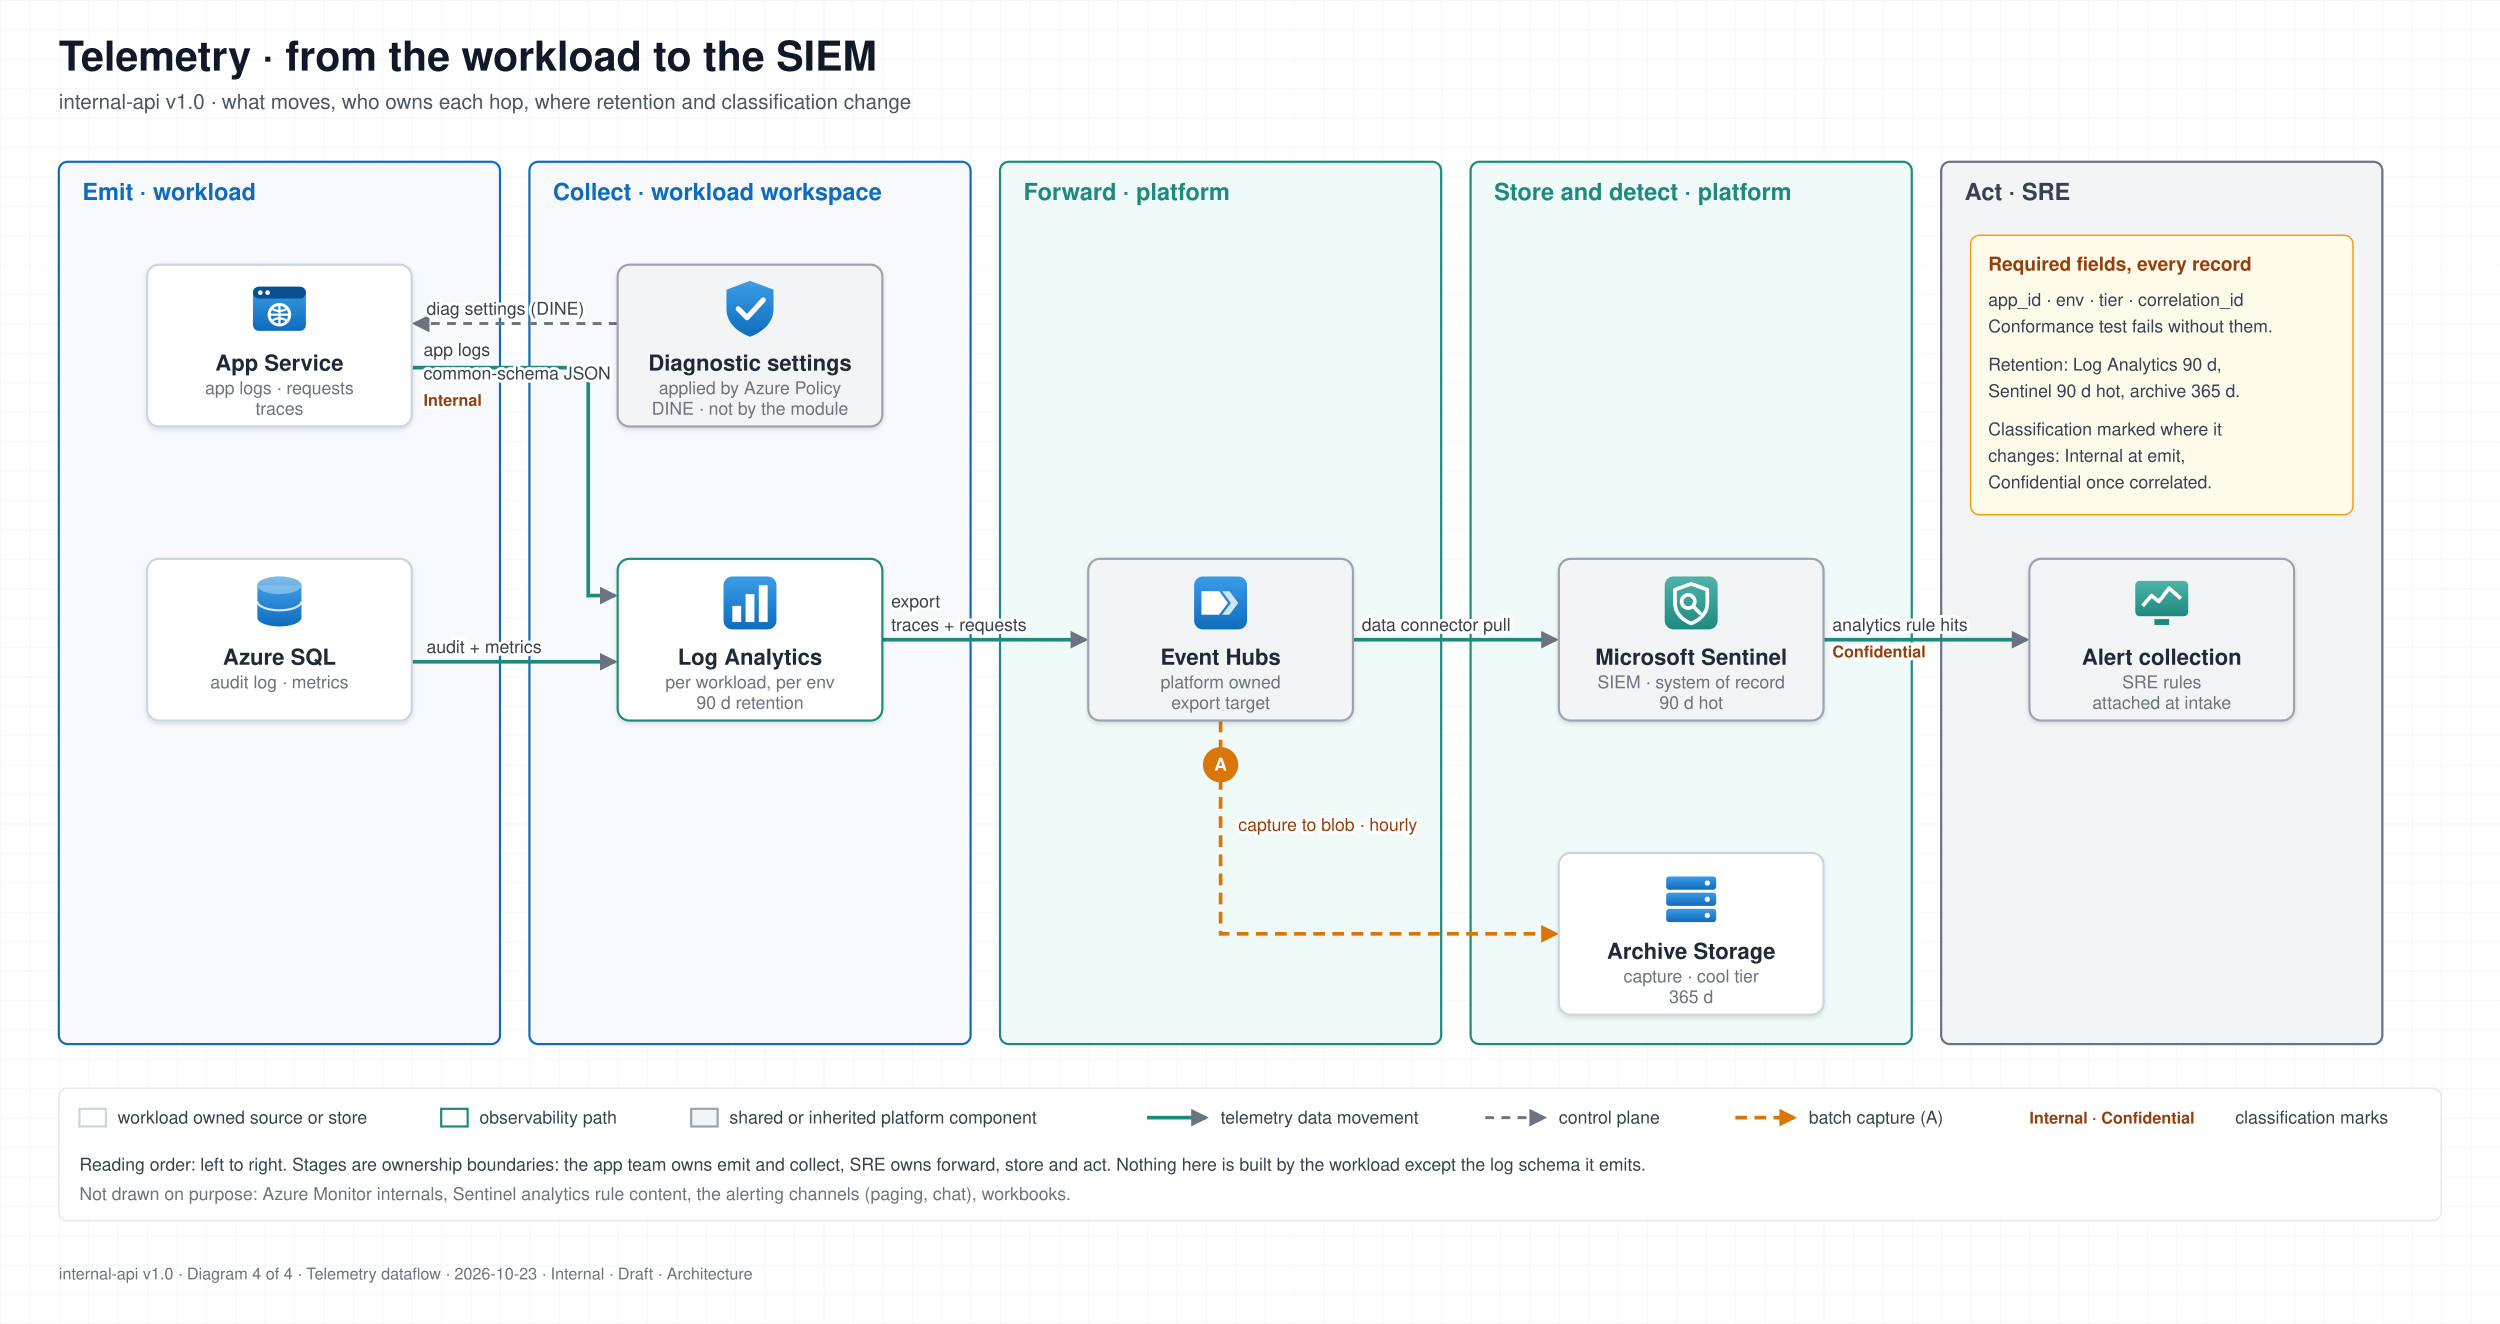
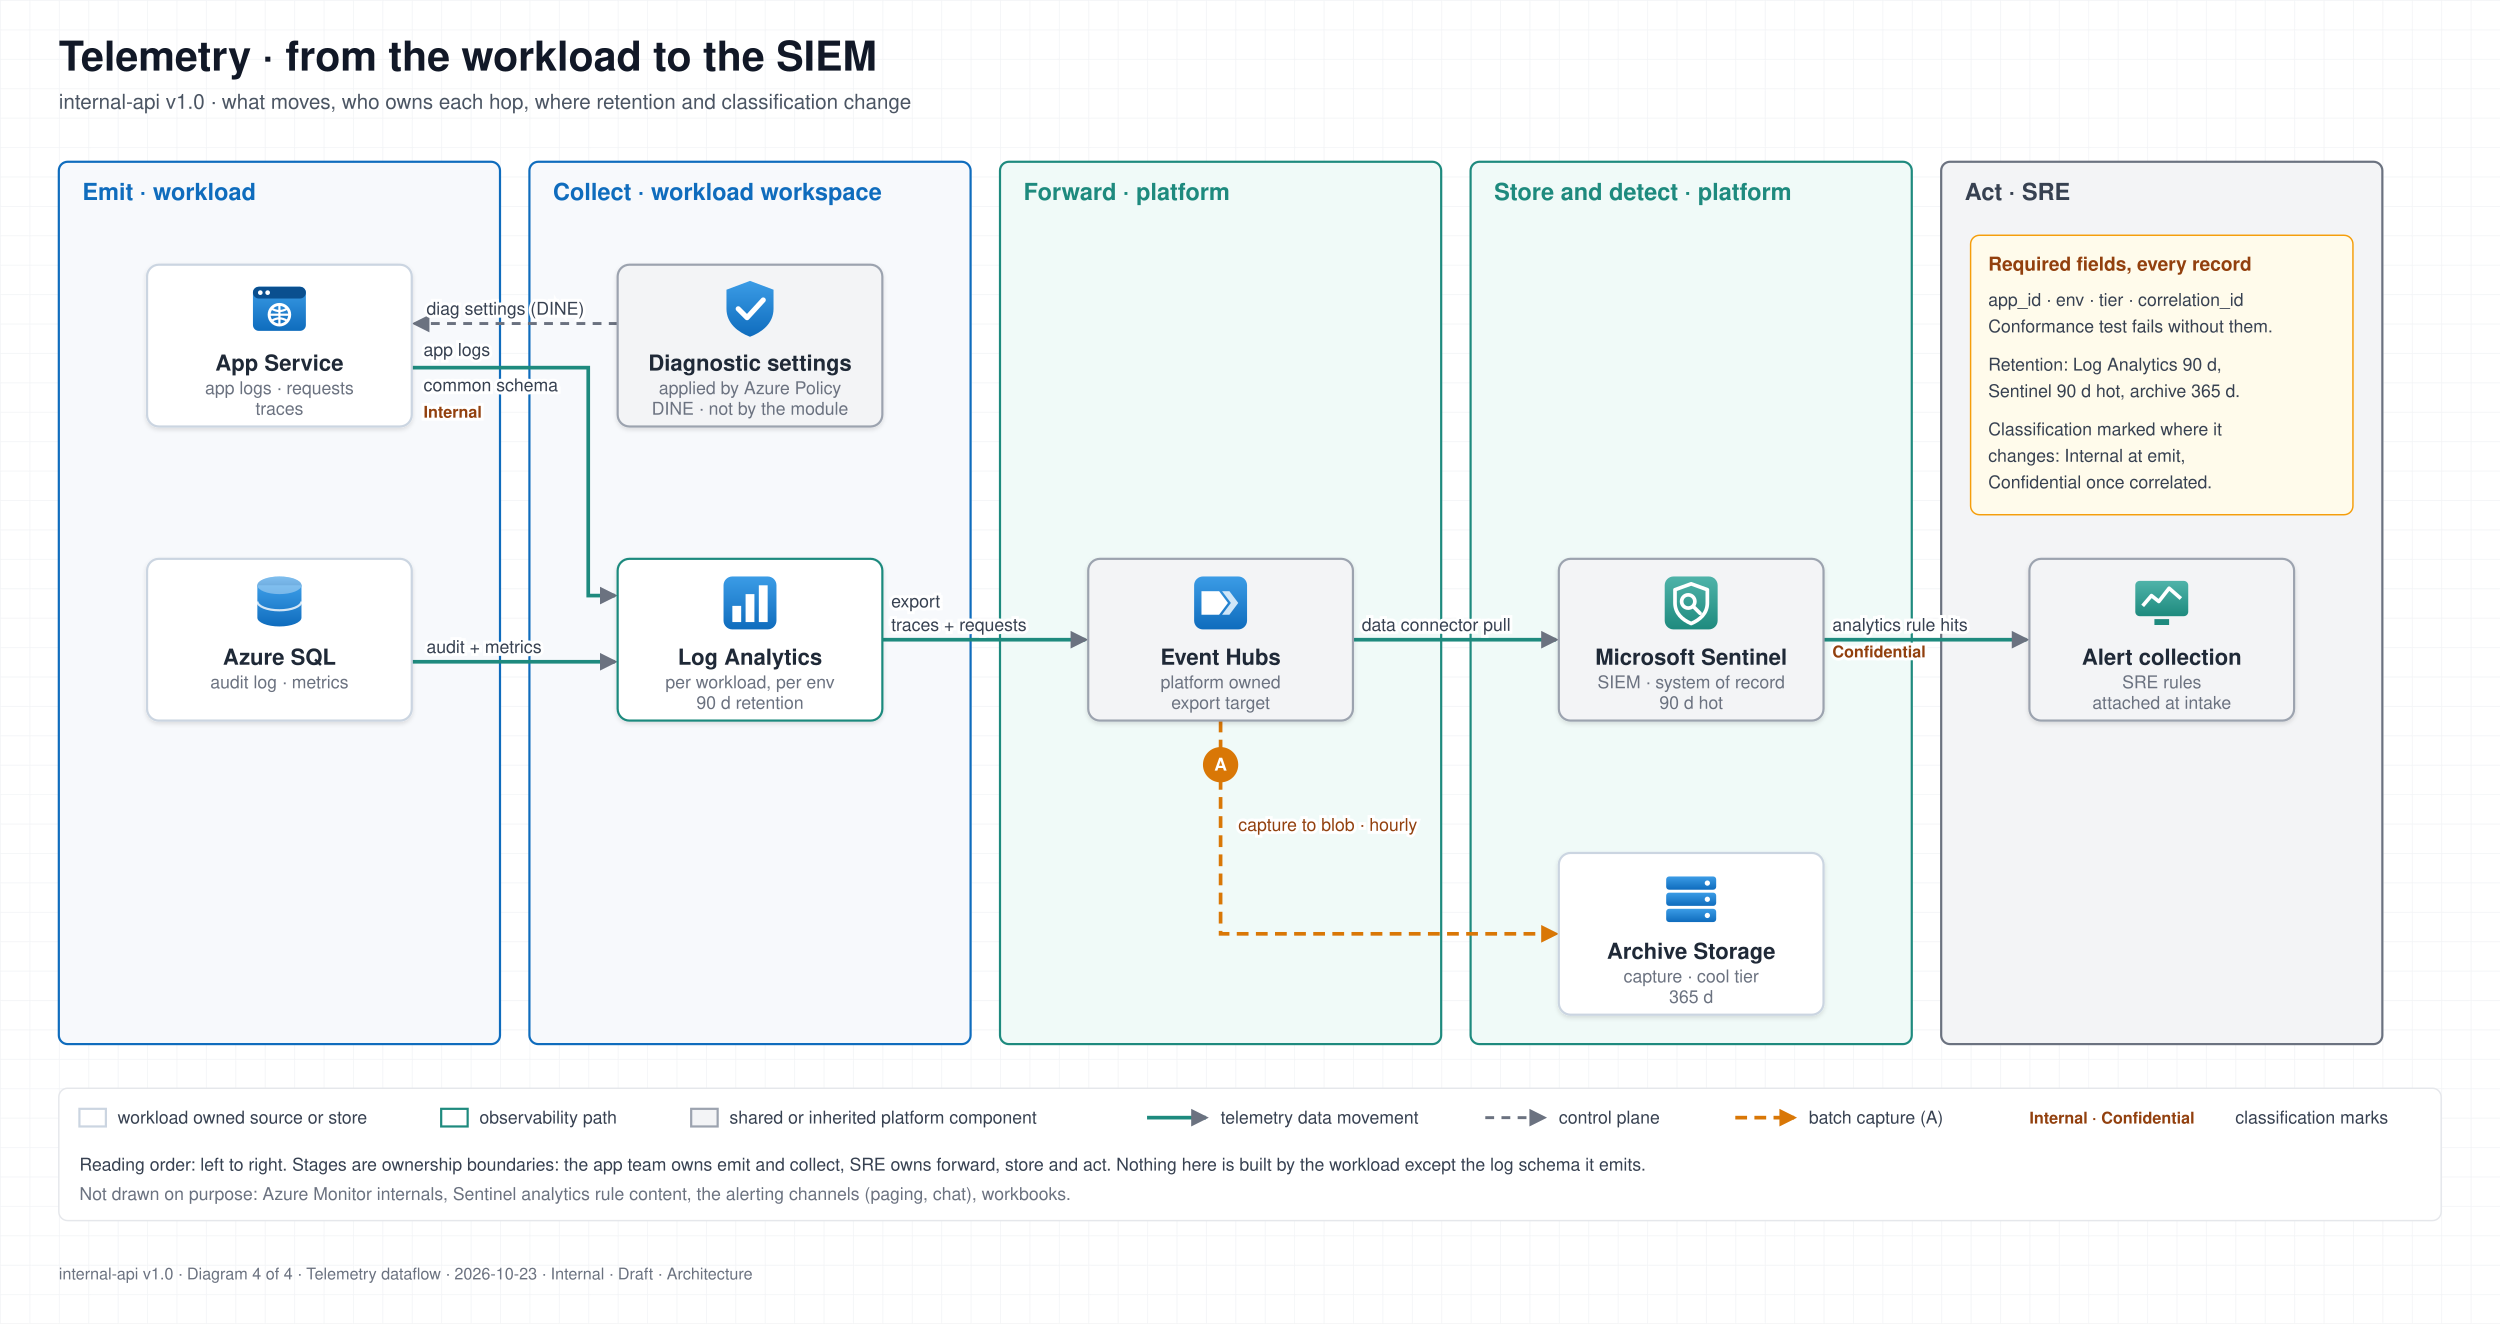
<svg xmlns="http://www.w3.org/2000/svg" width="1700" height="900" viewBox="0 0 1700 900" font-family="Segoe UI, Helvetica, Arial, sans-serif" data-plan="plan.json">
  <defs>
    <marker id="ab" markerWidth="12" markerHeight="12" refX="10" refY="6" orient="auto" markerUnits="userSpaceOnUse">
      <path d="M0,0 L12,6 L0,12 z" fill="#0F4C81" />
    </marker>
    <marker id="ao" markerWidth="12" markerHeight="12" refX="10" refY="6" orient="auto" markerUnits="userSpaceOnUse">
      <path d="M0,0 L12,6 L0,12 z" fill="#D97706" />
    </marker>
    <marker id="ag" markerWidth="12" markerHeight="12" refX="10" refY="6" orient="auto" markerUnits="userSpaceOnUse">
      <path d="M0,0 L12,6 L0,12 z" fill="#6B7280" />
    </marker>
    <marker id="agb" markerWidth="12" markerHeight="12" refX="2" refY="6" orient="auto" markerUnits="userSpaceOnUse">
      <path d="M12,0 L0,6 L12,12 z" fill="#6B7280" />
    </marker>
    <filter id="sh" x="-5%" y="-5%" width="110%" height="120%">
      <feDropShadow dx="0" dy="1.5" stdDeviation="1.5" flood-color="#000" flood-opacity="0.12" />
    </filter>
    <linearGradient id="az" x1="0" y1="0" x2="0" y2="1">
      <stop offset="0" stop-color="#3B9CE6" />
      <stop offset="1" stop-color="#0F6CBD" />
    </linearGradient>
    <linearGradient id="az2" x1="0" y1="0" x2="0" y2="1">
      <stop offset="0" stop-color="#4FB3A9" />
      <stop offset="1" stop-color="#1E8A7E" />
    </linearGradient>
    <linearGradient id="or" x1="0" y1="0" x2="0" y2="1">
      <stop offset="0" stop-color="#F6A623" />
      <stop offset="1" stop-color="#D97706" />
    </linearGradient>
    <linearGradient id="gy" x1="0" y1="0" x2="0" y2="1">
      <stop offset="0" stop-color="#9CA3AF" />
      <stop offset="1" stop-color="#6B7280" />
    </linearGradient>
    <linearGradient id="pu" x1="0" y1="0" x2="0" y2="1">
      <stop offset="0" stop-color="#9F7AEA" />
      <stop offset="1" stop-color="#6D44C9" />
    </linearGradient>
    <symbol id="i-user" viewBox="0 0 44 44">
      <circle cx="22" cy="14" r="9" fill="url(#az)" />
      <path d="M5 42 C5 29 39 29 39 42 Z" fill="url(#az)" />
    </symbol>
    <symbol id="i-edge" viewBox="0 0 44 44">
      <path d="M12 34 a8 8 0 0 1 -1 -16 a10 10 0 0 1 19 -4 a8 8 0 0 1 6 14 a6 6 0 0 1 -2 6 Z" fill="url(#or)" />
      <path d="M14 30 h16" stroke="#FFF" stroke-width="3" stroke-linecap="round" />
    </symbol>
    <symbol id="i-apim" viewBox="0 0 44 44">
      <path d="M22 3 L39 12.5 V31.5 L22 41 L5 31.5 V12.5 Z" fill="url(#az)" />
      <text x="22" y="26" font-size="11" font-weight="700" fill="#FFF" text-anchor="middle" font-family="Helvetica">API</text>
    </symbol>
    <symbol id="i-app" viewBox="0 0 44 44">
      <rect x="4" y="7" width="36" height="30" rx="4" fill="url(#az)" />
      <rect x="4" y="7" width="36" height="8" rx="4" fill="#0A4F8F" />
      <circle cx="9" cy="11" r="1.6" fill="#FFF" />
      <circle cx="14" cy="11" r="1.6" fill="#FFF" />
      <circle cx="22" cy="26" r="7" fill="none" stroke="#FFF" stroke-width="2" />
      <path d="M15 26 h14 M22 19 v14 M17 22 q5 3 10 0 M17 30 q5 -3 10 0" stroke="#FFF" stroke-width="1.5" fill="none" />
    </symbol>
    <symbol id="i-func" viewBox="0 0 44 44">
      <rect x="4" y="4" width="36" height="36" rx="6" fill="url(#or)" />
      <path d="M25 7 L13 25 h9 l-3 12 L32 19 h-9 Z" fill="#FFF" />
    </symbol>
    <symbol id="i-cosmos" viewBox="0 0 44 44">
      <circle cx="22" cy="22" r="13" fill="url(#az)" />
      <ellipse cx="22" cy="22" rx="20" ry="7" fill="none" stroke="#0A4F8F" stroke-width="2.5" transform="rotate(-25 22 22)" />
      <circle cx="34" cy="12" r="3" fill="#F6A623" />
    </symbol>
    <symbol id="i-search" viewBox="0 0 44 44">
      <circle cx="18" cy="18" r="12" fill="url(#az)" />
      <circle cx="18" cy="18" r="6" fill="none" stroke="#FFF" stroke-width="2.5" />
      <path d="M27 27 L39 39" stroke="#0A4F8F" stroke-width="6" stroke-linecap="round" />
    </symbol>
    <symbol id="i-openai" viewBox="0 0 44 44">
      <rect x="4" y="4" width="36" height="36" rx="8" fill="url(#az2)" />
      <path d="M22 9 L25 19 L35 22 L25 25 L22 35 L19 25 L9 22 L19 19 Z" fill="#FFF" />
      <circle cx="32" cy="12" r="2.5" fill="#FFF" />
    </symbol>
    <symbol id="i-doc" viewBox="0 0 44 44">
      <path d="M10 4 h16 l10 10 v26 h-26 Z" fill="url(#az2)" />
      <path d="M26 4 v10 h10" fill="#1E8A7E" />
      <path d="M15 20 h14 M15 26 h14 M15 32 h9" stroke="#FFF" stroke-width="2.2" stroke-linecap="round" />
    </symbol>
    <symbol id="i-speech" viewBox="0 0 44 44">
      <rect x="15" y="5" width="14" height="22" rx="7" fill="url(#az2)" />
      <path d="M10 20 a12 12 0 0 0 24 0" fill="none" stroke="#1E8A7E" stroke-width="3" />
      <path d="M22 32 v7 M15 39 h14" stroke="#1E8A7E" stroke-width="3" stroke-linecap="round" />
    </symbol>
    <symbol id="i-kv" viewBox="0 0 44 44">
      <circle cx="16" cy="16" r="11" fill="url(#or)" />
      <circle cx="16" cy="16" r="4" fill="#FFF" />
      <path d="M24 24 L38 38 M31 31 l4 -4 M35 35 l4 -4" stroke="#D97706" stroke-width="5" stroke-linecap="round" />
    </symbol>
    <symbol id="i-storage" viewBox="0 0 44 44">
      <rect x="5" y="8" width="34" height="9" rx="2" fill="url(#az)" />
      <rect x="5" y="19" width="34" height="9" rx="2" fill="url(#az)" />
      <rect x="5" y="30" width="34" height="9" rx="2" fill="url(#az)" />
      <circle cx="33" cy="12.5" r="1.8" fill="#FFF" />
      <circle cx="33" cy="23.5" r="1.8" fill="#FFF" />
      <circle cx="33" cy="34.5" r="1.8" fill="#FFF" />
    </symbol>
    <symbol id="i-ai" viewBox="0 0 44 44">
      <circle cx="22" cy="22" r="18" fill="url(#pu)" />
      <path d="M8 24 h7 l4 -9 l6 16 l4 -10 l3 3 h4" fill="none" stroke="#FFF" stroke-width="2.5" stroke-linejoin="round" />
    </symbol>
    <symbol id="i-law" viewBox="0 0 44 44">
      <rect x="4" y="4" width="36" height="36" rx="6" fill="url(#az)" />
      <rect x="10" y="24" width="6" height="11" fill="#FFF" />
      <rect x="19" y="16" width="6" height="19" fill="#FFF" />
      <rect x="28" y="10" width="6" height="25" fill="#FFF" />
    </symbol>
    <symbol id="i-eh" viewBox="0 0 44 44">
      <rect x="4" y="4" width="36" height="36" rx="6" fill="url(#az)" />
      <path d="M9 14 h12 l6 8 l-6 8 h-12 Z" fill="#FFF" />
      <path d="M23 14 h5 l6 8 l-6 8 h-5 l6 -8 Z" fill="#CFE6F8" />
    </symbol>
    <symbol id="i-siem" viewBox="0 0 44 44">
      <rect x="4" y="4" width="36" height="36" rx="6" fill="url(#az2)" />
      <path d="M22 9 L33 13 V22 C33 29 28 33.5 22 36 C16 33.5 11 29 11 22 V13 Z" fill="none" stroke="#FFF" stroke-width="2.5" stroke-linejoin="round" />
      <circle cx="20" cy="21" r="4.5" fill="none" stroke="#FFF" stroke-width="2.5" />
      <path d="M23.5 24.5 L28 29" stroke="#FFF" stroke-width="2.5" stroke-linecap="round" />
    </symbol>
    <symbol id="i-policy" viewBox="0 0 44 44">
      <path d="M22 3 L38 9 V22 C38 32 30 38 22 41 C14 38 6 32 6 22 V9 Z" fill="url(#az)" />
      <path d="M14 22 l6 6 l11 -12" fill="none" stroke="#FFF" stroke-width="3.5" stroke-linecap="round" stroke-linejoin="round" />
    </symbol>
    <symbol id="i-cmdb" viewBox="0 0 44 44">
      <ellipse cx="22" cy="10" rx="15" ry="6" fill="#0A4F8F" />
      <path d="M7 10 v24 a15 6 0 0 0 30 0 V10" fill="url(#az)" />
      <ellipse cx="22" cy="10" rx="15" ry="6" fill="#3B9CE6" />
    </symbol>
    <symbol id="i-idp" viewBox="0 0 44 44">
      <circle cx="22" cy="22" r="18" fill="url(#az)" />
      <circle cx="22" cy="22" r="9" fill="none" stroke="#FFF" stroke-width="3" />
      <circle cx="22" cy="22" r="3" fill="#FFF" />
    </symbol>
    <symbol id="i-nva" viewBox="0 0 44 44">
      <rect x="4" y="8" width="36" height="28" rx="3" fill="#B91C1C" />
      <path d="M4 17 h36 M4 26 h36 M16 8 v9 M28 17 v9 M16 26 v10" stroke="#FFF" stroke-width="2" />
    </symbol>
    <symbol id="i-dns" viewBox="0 0 44 44">
      <circle cx="22" cy="22" r="18" fill="url(#az)" />
      <ellipse cx="22" cy="22" rx="8" ry="18" fill="none" stroke="#FFF" stroke-width="2" />
      <path d="M4 22 h36 M7 13 h30 M7 31 h30" stroke="#FFF" stroke-width="2" />
    </symbol>
    <symbol id="i-pe" viewBox="0 0 20 20">
      <circle cx="10" cy="10" r="9" fill="#FFF" stroke="#0F6CBD" stroke-width="2.5" />
      <circle cx="10" cy="10" r="3.5" fill="#0F6CBD" />
    </symbol>
    <pattern id="grid" width="20" height="20" patternUnits="userSpaceOnUse">
      <path d="M20 0 H0 V20" fill="none" stroke="#E9ECF0" stroke-width="1" />
    </pattern>
    <symbol id="i-dns-lb" viewBox="0 0 44 44">
      <circle cx="22" cy="22" r="18" fill="url(#or)" />
      <circle cx="22" cy="11" r="3.5" fill="#FFF" />
      <path d="M22 14.5 V21 M11 21 H33 M11 21 V28 M22 21 V28 M33 21 V28" fill="none" stroke="#FFF" stroke-width="2.5" stroke-linecap="round" />
      <circle cx="11" cy="31" r="3" fill="#FFF" />
      <circle cx="22" cy="31" r="3" fill="#FFF" />
      <circle cx="33" cy="31" r="3" fill="#FFF" />
    </symbol>
    <symbol id="i-switch" viewBox="0 0 44 44">
      <rect x="4" y="12" width="36" height="20" rx="3" fill="#1BA0D7" />
      <path d="M11 22h8M11 19l3 3-3 3M33 22h-8M33 19l-3 3 3 3" stroke="#fff" stroke-width="2" fill="none" stroke-linecap="round" />
    </symbol>
    <symbol id="i-router" viewBox="0 0 44 44">
      <circle cx="22" cy="22" r="18" fill="#1BA0D7" />
      <path d="M12 18h20M28 14l4 4-4 4M32 26H12M16 22l-4 4 4 4" stroke="#fff" stroke-width="2.2" fill="none" stroke-linecap="round" />
    </symbol>
    <symbol id="i-firewall" viewBox="0 0 44 44">
      <rect x="4" y="8" width="36" height="28" rx="3" fill="#C0392B" />
      <path d="M4 17h36M4 27h36M16 8v9M28 8v9M10 17v10M22 17v10M34 17v10M16 27v9M28 27v9" stroke="#fff" stroke-width="2" />
    </symbol>
    <symbol id="i-lb" viewBox="0 0 44 44">
      <rect x="14" y="4" width="16" height="12" rx="2" fill="url(#az)" />
      <rect x="3" y="28" width="12" height="12" rx="2" fill="url(#az)" />
      <rect x="16" y="28" width="12" height="12" rx="2" fill="url(#az)" />
      <rect x="29" y="28" width="12" height="12" rx="2" fill="url(#az)" />
      <path d="M22 16v6M22 22H9v6M22 22v6M22 22h13v6" stroke="#0F4C81" stroke-width="2" fill="none" />
    </symbol>
    <symbol id="i-aks" viewBox="0 0 44 44">
      <path d="M22 3l17 10v18L22 41 5 31V13z" fill="url(#az)" />
      <path d="M22 12l9 5v10l-9 5-9-5V17z" fill="#fff" opacity="0.9" />
      <circle cx="22" cy="22" r="3" fill="#0F6CBD" />
    </symbol>
    <symbol id="i-vm" viewBox="0 0 44 44">
      <rect x="4" y="7" width="36" height="24" rx="3" fill="url(#az)" />
      <rect x="8" y="11" width="28" height="16" fill="#fff" opacity="0.9" />
      <rect x="15" y="33" width="14" height="4" fill="#0F6CBD" />
      <rect x="10" y="37" width="24" height="3" fill="#0F6CBD" />
    </symbol>
    <symbol id="i-sql" viewBox="0 0 44 44">
      <ellipse cx="22" cy="10" rx="15" ry="6" fill="url(#az)" />
      <path d="M7 10v22c0 3.3 6.7 6 15 6s15-2.7 15-6V10" fill="url(#az)" />
      <ellipse cx="22" cy="10" rx="15" ry="6" fill="#fff" opacity="0.35" />
      <path d="M7 21c0 3.3 6.7 6 15 6s15-2.7 15-6" stroke="#fff" stroke-width="1.5" fill="none" opacity="0.8" />
    </symbol>
    <symbol id="i-sb" viewBox="0 0 44 44">
      <rect x="4" y="16" width="36" height="12" rx="3" fill="url(#az)" />
      <rect x="8" y="19" width="6" height="6" fill="#fff" />
      <rect x="16" y="19" width="6" height="6" fill="#fff" />
      <rect x="24" y="19" width="6" height="6" fill="#fff" />
      <path d="M33 22h4M35 20l2 2-2 2" stroke="#fff" stroke-width="2" fill="none" />
    </symbol>
    <symbol id="i-redis" viewBox="0 0 44 44">
      <path d="M22 6l16 8-16 8L6 14z" fill="#D82C20" />
      <path d="M6 22l16 8 16-8v6L22 36 6 28z" fill="#A41E11" />
    </symbol>
    <symbol id="i-datacenter" viewBox="0 0 44 44">
      <rect x="6" y="4" width="32" height="36" rx="2" fill="url(#gy)" />
      <rect x="10" y="8" width="24" height="7" fill="#fff" opacity="0.85" />
      <rect x="10" y="18" width="24" height="7" fill="#fff" opacity="0.85" />
      <rect x="10" y="28" width="24" height="7" fill="#fff" opacity="0.85" />
      <circle cx="31" cy="11.5" r="1.5" fill="#16A34A" />
      <circle cx="31" cy="21.5" r="1.5" fill="#16A34A" />
      <circle cx="31" cy="31.5" r="1.5" fill="#16A34A" />
    </symbol>
    <symbol id="i-cloud" viewBox="0 0 44 44">
      <path d="M12 34a8 8 0 0 1-1-15.9A11 11 0 0 1 32 15a7.5 7.5 0 0 1 2 14.8V34z" fill="url(#az)" />
    </symbol>
    <symbol id="i-repo" viewBox="0 0 44 44">
      <rect x="6" y="5" width="32" height="34" rx="4" fill="#24292F" />
      <path d="M14 13h16M14 20h16M14 27h10" stroke="#fff" stroke-width="2.5" stroke-linecap="round" />
    </symbol>
    <symbol id="i-pipeline" viewBox="0 0 44 44">
      <circle cx="9" cy="22" r="5" fill="url(#az)" />
      <circle cx="22" cy="22" r="5" fill="url(#az)" />
      <circle cx="35" cy="22" r="5" fill="url(#az)" />
      <path d="M14 22h3M27 22h3" stroke="#0F4C81" stroke-width="2.5" />
    </symbol>
    <symbol id="i-pim" viewBox="0 0 44 44">
      <circle cx="22" cy="13" r="8" fill="url(#or)" />
      <path d="M6 40c0-11 32-11 32 0z" fill="url(#or)" />
      <circle cx="33" cy="32" r="8" fill="#fff" />
      <path d="M33 27v5l3 2" stroke="#D97706" stroke-width="2" fill="none" stroke-linecap="round" />
    </symbol>
    <symbol id="i-monitor" viewBox="0 0 44 44">
      <rect x="4" y="7" width="36" height="24" rx="3" fill="url(#az2)" />
      <polyline points="9,24 15,17 20,21 27,12 35,19" stroke="#fff" stroke-width="2.5" fill="none" stroke-linejoin="round" />
      <rect x="17" y="33" width="10" height="4" fill="#1E8A7E" />
    </symbol>
    <symbol id="i-ticket" viewBox="0 0 44 44">
      <rect x="5" y="10" width="34" height="24" rx="3" fill="url(#gy)" />
      <circle cx="5" cy="22" r="4" fill="#fff" />
      <circle cx="39" cy="22" r="4" fill="#fff" />
      <path d="M14 18h16M14 26h10" stroke="#fff" stroke-width="2.5" stroke-linecap="round" />
    </symbol>
    <symbol id="i-gate" viewBox="0 0 44 44">
      <path d="M22 4l16 18-16 18L6 22z" fill="url(#or)" />
      <path d="M15 22h14M24 17l5 5-5 5" stroke="#fff" stroke-width="2.5" fill="none" stroke-linecap="round" />
    </symbol>
    <marker id="ab-d" markerWidth="12" markerHeight="12" refX="10" refY="6" orient="auto" markerUnits="userSpaceOnUse">
      <path d="M0,0 L12,6 L0,12 z" fill="#60A5FA" />
    </marker>
    <marker id="ao-d" markerWidth="12" markerHeight="12" refX="10" refY="6" orient="auto" markerUnits="userSpaceOnUse">
      <path d="M0,0 L12,6 L0,12 z" fill="#F59E0B" />
    </marker>
    <marker id="ag-d" markerWidth="12" markerHeight="12" refX="10" refY="6" orient="auto" markerUnits="userSpaceOnUse">
      <path d="M0,0 L12,6 L0,12 z" fill="#94A3B8" />
    </marker>
    <marker id="agb-d" markerWidth="12" markerHeight="12" refX="2" refY="6" orient="auto" markerUnits="userSpaceOnUse">
      <path d="M12,0 L0,6 L12,12 z" fill="#94A3B8" />
    </marker>
    <pattern id="grid-d" width="20" height="20" patternUnits="userSpaceOnUse">
      <path d="M20 0 H0 V20" fill="none" stroke="#1E293B" stroke-width="1" />
    </pattern>
  </defs>
  <rect width="100%" height="100%" fill="#FFFFFF" />
  <rect width="100%" height="100%" fill="url(#grid)" opacity="0.6" />
  <text x="40" y="48" font-size="28" font-weight="700" fill="#111827">Telemetry · from the workload to the SIEM</text>
  <text x="40" y="74" font-size="14" fill="#4B5563">internal-api v1.0 · what moves, who owns each hop, where retention and classification change</text>
  <g id="z-emit" data-zone="emit">
    <rect x="40" y="110" width="300" height="600" rx="6" fill="#F7F9FC" stroke="#0F6CBD" stroke-width="1.5" />
    <text x="56" y="136" font-size="16" font-weight="600" fill="#0F6CBD">Emit · workload</text>
  </g>
  <g id="z-collect" data-zone="collect">
    <rect x="360" y="110" width="300" height="600" rx="6" fill="#F7F9FC" stroke="#0F6CBD" stroke-width="1.5" />
    <text x="376" y="136" font-size="16" font-weight="600" fill="#0F6CBD">Collect · workload workspace</text>
  </g>
  <g id="z-forward" data-zone="forward">
    <rect x="680" y="110" width="300" height="600" rx="6" fill="#F0FAF8" stroke="#1E8A7E" stroke-width="1.5" />
    <text x="696" y="136" font-size="16" font-weight="600" fill="#1E8A7E">Forward · platform</text>
  </g>
  <g id="z-store" data-zone="store">
    <rect x="1000" y="110" width="300" height="600" rx="6" fill="#F0FAF8" stroke="#1E8A7E" stroke-width="1.5" />
    <text x="1016" y="136" font-size="16" font-weight="600" fill="#1E8A7E">Store and detect · platform</text>
  </g>
  <g id="z-act" data-zone="act">
    <rect x="1320" y="110" width="300" height="600" rx="6" fill="#F3F4F6" stroke="#6B7280" stroke-width="1.5" />
    <text x="1336" y="136" font-size="16" font-weight="600" fill="#374151">Act · SRE</text>
  </g>
  <path id="f1" data-edge="f1" d="M280 250 H400 V405 H418" fill="none" stroke="#1E8A7E" stroke-width="2.5" marker-end="url(#ag)" />
  <path id="f2" data-edge="f2" d="M280 450 H418" fill="none" stroke="#1E8A7E" stroke-width="2.5" marker-end="url(#ag)" />
  <path id="f3" data-edge="f3" d="M420 220 H282" fill="none" stroke="#6B7280" stroke-width="2" stroke-dasharray="6 5" marker-end="url(#ag)" />
  <path id="f4" data-edge="f4" d="M600 435 H738" fill="none" stroke="#1E8A7E" stroke-width="2.5" marker-end="url(#ag)" />
  <path id="f5" data-edge="f5" d="M920 435 H1058" fill="none" stroke="#1E8A7E" stroke-width="2.5" marker-end="url(#ag)" />
  <path id="f6" data-edge="f6" d="M830 490 V635 H1058" fill="none" stroke="#D97706" stroke-width="2.5" stroke-dasharray="8 5" marker-end="url(#ao)" />
  <path id="f7" data-edge="f7" d="M1240 435 H1378" fill="none" stroke="#1E8A7E" stroke-width="2.5" marker-end="url(#ag)" />
  <g id="n-appsvc" data-node="appsvc" transform="translate(100,180)">
    <rect width="180" height="110" rx="8" fill="#FFFFFF" stroke="#CBD5E1" stroke-width="1.5" filter="url(#sh)" />
    <use href="#i-app" x="68" y="8" width="44" height="44" />
    <text x="90" y="72" text-anchor="middle" font-size="15" font-weight="600" fill="#1F2937">App Service</text>
    <text x="90" y="88" text-anchor="middle" font-size="12" fill="#6B7280">app logs · requests</text>
    <text x="90" y="102" text-anchor="middle" font-size="12" fill="#6B7280">traces</text>
  </g>
  <g id="n-sql" data-node="sql" transform="translate(100,380)">
    <rect width="180" height="110" rx="8" fill="#FFFFFF" stroke="#CBD5E1" stroke-width="1.5" filter="url(#sh)" />
    <use href="#i-sql" x="68" y="8" width="44" height="44" />
    <text x="90" y="72" text-anchor="middle" font-size="15" font-weight="600" fill="#1F2937">Azure SQL</text>
    <text x="90" y="88" text-anchor="middle" font-size="12" fill="#6B7280">audit log · metrics</text>
  </g>
  <g id="n-diag" data-node="diag" transform="translate(420,180)">
    <rect width="180" height="110" rx="8" fill="#F3F4F6" stroke="#9CA3AF" stroke-width="1.5" filter="url(#sh)" />
    <use href="#i-policy" x="68" y="8" width="44" height="44" />
    <text x="90" y="72" text-anchor="middle" font-size="15" font-weight="600" fill="#1F2937">Diagnostic settings</text>
    <text x="90" y="88" text-anchor="middle" font-size="12" fill="#6B7280">applied by Azure Policy</text>
    <text x="90" y="102" text-anchor="middle" font-size="12" fill="#6B7280">DINE · not by the module</text>
  </g>
  <g id="n-law" data-node="law" transform="translate(420,380)">
    <rect width="180" height="110" rx="8" fill="#FFFFFF" stroke="#1E8A7E" stroke-width="1.5" filter="url(#sh)" />
    <use href="#i-law" x="68" y="8" width="44" height="44" />
    <text x="90" y="72" text-anchor="middle" font-size="15" font-weight="600" fill="#1F2937">Log Analytics</text>
    <text x="90" y="88" text-anchor="middle" font-size="12" fill="#6B7280">per workload, per env</text>
    <text x="90" y="102" text-anchor="middle" font-size="12" fill="#6B7280">90 d retention</text>
  </g>
  <g id="n-eh" data-node="eh" transform="translate(740,380)">
    <rect width="180" height="110" rx="8" fill="#F3F4F6" stroke="#9CA3AF" stroke-width="1.5" filter="url(#sh)" />
    <use href="#i-eh" x="68" y="8" width="44" height="44" />
    <text x="90" y="72" text-anchor="middle" font-size="15" font-weight="600" fill="#1F2937">Event Hubs</text>
    <text x="90" y="88" text-anchor="middle" font-size="12" fill="#6B7280">platform owned</text>
    <text x="90" y="102" text-anchor="middle" font-size="12" fill="#6B7280">export target</text>
  </g>
  <g id="n-sentinel" data-node="sentinel" transform="translate(1060,380)">
    <rect width="180" height="110" rx="8" fill="#F3F4F6" stroke="#9CA3AF" stroke-width="1.5" filter="url(#sh)" />
    <use href="#i-siem" x="68" y="8" width="44" height="44" />
    <text x="90" y="72" text-anchor="middle" font-size="15" font-weight="600" fill="#1F2937">Microsoft Sentinel</text>
    <text x="90" y="88" text-anchor="middle" font-size="12" fill="#6B7280">SIEM · system of record</text>
    <text x="90" y="102" text-anchor="middle" font-size="12" fill="#6B7280">90 d hot</text>
  </g>
  <g id="n-archive" data-node="archive" transform="translate(1060,580)">
    <rect width="180" height="110" rx="8" fill="#FFFFFF" stroke="#CBD5E1" stroke-width="1.5" filter="url(#sh)" />
    <use href="#i-storage" x="68" y="8" width="44" height="44" />
    <text x="90" y="72" text-anchor="middle" font-size="15" font-weight="600" fill="#1F2937">Archive Storage</text>
    <text x="90" y="88" text-anchor="middle" font-size="12" fill="#6B7280">capture · cool tier</text>
    <text x="90" y="102" text-anchor="middle" font-size="12" fill="#6B7280">365 d</text>
  </g>
  <g id="n-alerts" data-node="alerts" transform="translate(1380,380)">
    <rect width="180" height="110" rx="8" fill="#F3F4F6" stroke="#9CA3AF" stroke-width="1.5" filter="url(#sh)" />
    <use href="#i-monitor" x="68" y="8" width="44" height="44" />
    <text x="90" y="72" text-anchor="middle" font-size="15" font-weight="600" fill="#1F2937">Alert collection</text>
    <text x="90" y="88" text-anchor="middle" font-size="12" fill="#6B7280">SRE rules</text>
    <text x="90" y="102" text-anchor="middle" font-size="12" fill="#6B7280">attached at intake</text>
  </g>
  <text x="288" y="242" font-size="12" fill="#374151" paint-order="stroke" stroke="#FFFFFF" stroke-width="4">app logs</text>
-   <text x="288" y="258" font-size="12" fill="#374151" paint-order="stroke" stroke="#FFFFFF" stroke-width="4">common-schema JSON</text>
-   <text x="288" y="276" font-size="11" font-weight="600" fill="#92400E" paint-order="stroke" stroke="#FFFFFF" stroke-width="4">Internal</text>
+   <text x="288" y="266" font-size="12" fill="#374151" paint-order="stroke" stroke="#FFFFFF" stroke-width="4">common schema</text>
+   <text x="288" y="284" font-size="11" font-weight="600" fill="#92400E" paint-order="stroke" stroke="#FFFFFF" stroke-width="4">Internal</text>
  <text x="290" y="444" font-size="12" fill="#374151" paint-order="stroke" stroke="#FFFFFF" stroke-width="4">audit + metrics</text>
  <text x="290" y="214" font-size="12" fill="#374151" paint-order="stroke" stroke="#FFFFFF" stroke-width="4">diag settings (DINE)</text>
  <text x="606" y="413" font-size="12" fill="#374151" paint-order="stroke" stroke="#FFFFFF" stroke-width="4">export</text>
  <text x="606" y="429" font-size="12" fill="#374151" paint-order="stroke" stroke="#FFFFFF" stroke-width="4">traces + requests</text>
  <text x="926" y="429" font-size="12" fill="#374151" paint-order="stroke" stroke="#FFFFFF" stroke-width="4">data connector pull</text>
  <text x="842" y="565" font-size="12" fill="#92400E" paint-order="stroke" stroke="#FFFFFF" stroke-width="4">capture to blob · hourly</text>
  <text x="1246" y="429" font-size="12" fill="#374151" paint-order="stroke" stroke="#FFFFFF" stroke-width="4">analytics rule hits</text>
  <text x="1246" y="447" font-size="11" font-weight="600" fill="#92400E" paint-order="stroke" stroke="#FFFFFF" stroke-width="4">Confidential</text>
  <g transform="translate(830,520)">
    <circle r="12" fill="#D97706" />
    <text y="4" text-anchor="middle" font-size="12" font-weight="700" fill="#FFF">A</text>
  </g>
  <g id="note-fields" transform="translate(1340,160)">
    <rect width="260" height="190" rx="6" fill="#FFFBEB" stroke="#F59E0B" stroke-width="1" />
    <text x="12" y="24" font-size="13" font-weight="600" fill="#92400E">Required fields, every record</text>
    <text x="12" y="48" font-size="12" fill="#374151">app_id · env · tier · correlation_id</text>
    <text x="12" y="66" font-size="12" fill="#374151">Conformance test fails without them.</text>
    <text x="12" y="92" font-size="12" fill="#374151">Retention: Log Analytics 90 d,</text>
    <text x="12" y="110" font-size="12" fill="#374151">Sentinel 90 d hot, archive 365 d.</text>
    <text x="12" y="136" font-size="12" fill="#374151">Classification marked where it</text>
    <text x="12" y="154" font-size="12" fill="#374151">changes: Internal at emit,</text>
    <text x="12" y="172" font-size="12" fill="#374151">Confidential once correlated.</text>
  </g>
  <g id="legend" transform="translate(40,740)">
    <rect width="1620" height="90" rx="6" fill="#FFFFFF" stroke="#E5E7EB" />
    <rect x="14" y="14" width="18" height="12" fill="#FFFFFF" stroke="#CBD5E1" stroke-width="1.5" />
    <text x="40" y="24" font-size="12" fill="#374151">workload owned source or store</text>
    <rect x="260" y="14" width="18" height="12" fill="#FFFFFF" stroke="#1E8A7E" stroke-width="1.5" />
    <text x="286" y="24" font-size="12" fill="#374151">observability path</text>
    <rect x="430" y="14" width="18" height="12" fill="#F3F4F6" stroke="#9CA3AF" stroke-width="1.5" />
    <text x="456" y="24" font-size="12" fill="#374151">shared or inherited platform component</text>
    <line x1="740" y1="20" x2="780" y2="20" stroke="#1E8A7E" stroke-width="2.5" marker-end="url(#ag)" />
    <text x="790" y="24" font-size="12" fill="#374151">telemetry data movement</text>
    <line x1="970" y1="20" x2="1010" y2="20" stroke="#6B7280" stroke-width="2" stroke-dasharray="6 5" marker-end="url(#ag)" />
    <text x="1020" y="24" font-size="12" fill="#374151">control plane</text>
    <line x1="1140" y1="20" x2="1180" y2="20" stroke="#D97706" stroke-width="2.5" stroke-dasharray="8 5" marker-end="url(#ao)" />
    <text x="1190" y="24" font-size="12" fill="#374151">batch capture (A)</text>
    <text x="1340" y="24" font-size="11" font-weight="600" fill="#92400E">Internal · Confidential</text>
    <text x="1480" y="24" font-size="12" fill="#374151">classification marks</text>
    <text x="14" y="56" font-size="12" fill="#374151">Reading order: left to right. Stages are ownership boundaries: the app team owns emit and collect, SRE owns forward, store and act. Nothing here is built by the workload except the log schema it emits.</text>
    <text x="14" y="76" font-size="12" fill="#6B7280">Not drawn on purpose: Azure Monitor internals, Sentinel analytics rule content, the alerting channels (paging, chat), workbooks.</text>
  </g>
  <g id="meta" data-meta="true">
    <text x="40" y="870" font-size="11" fill="#6B7280">internal-api v1.0 · Diagram 4 of 4 · Telemetry dataflow · 2026-10-23 · Internal · Draft · Architecture</text>
  </g>
</svg>
